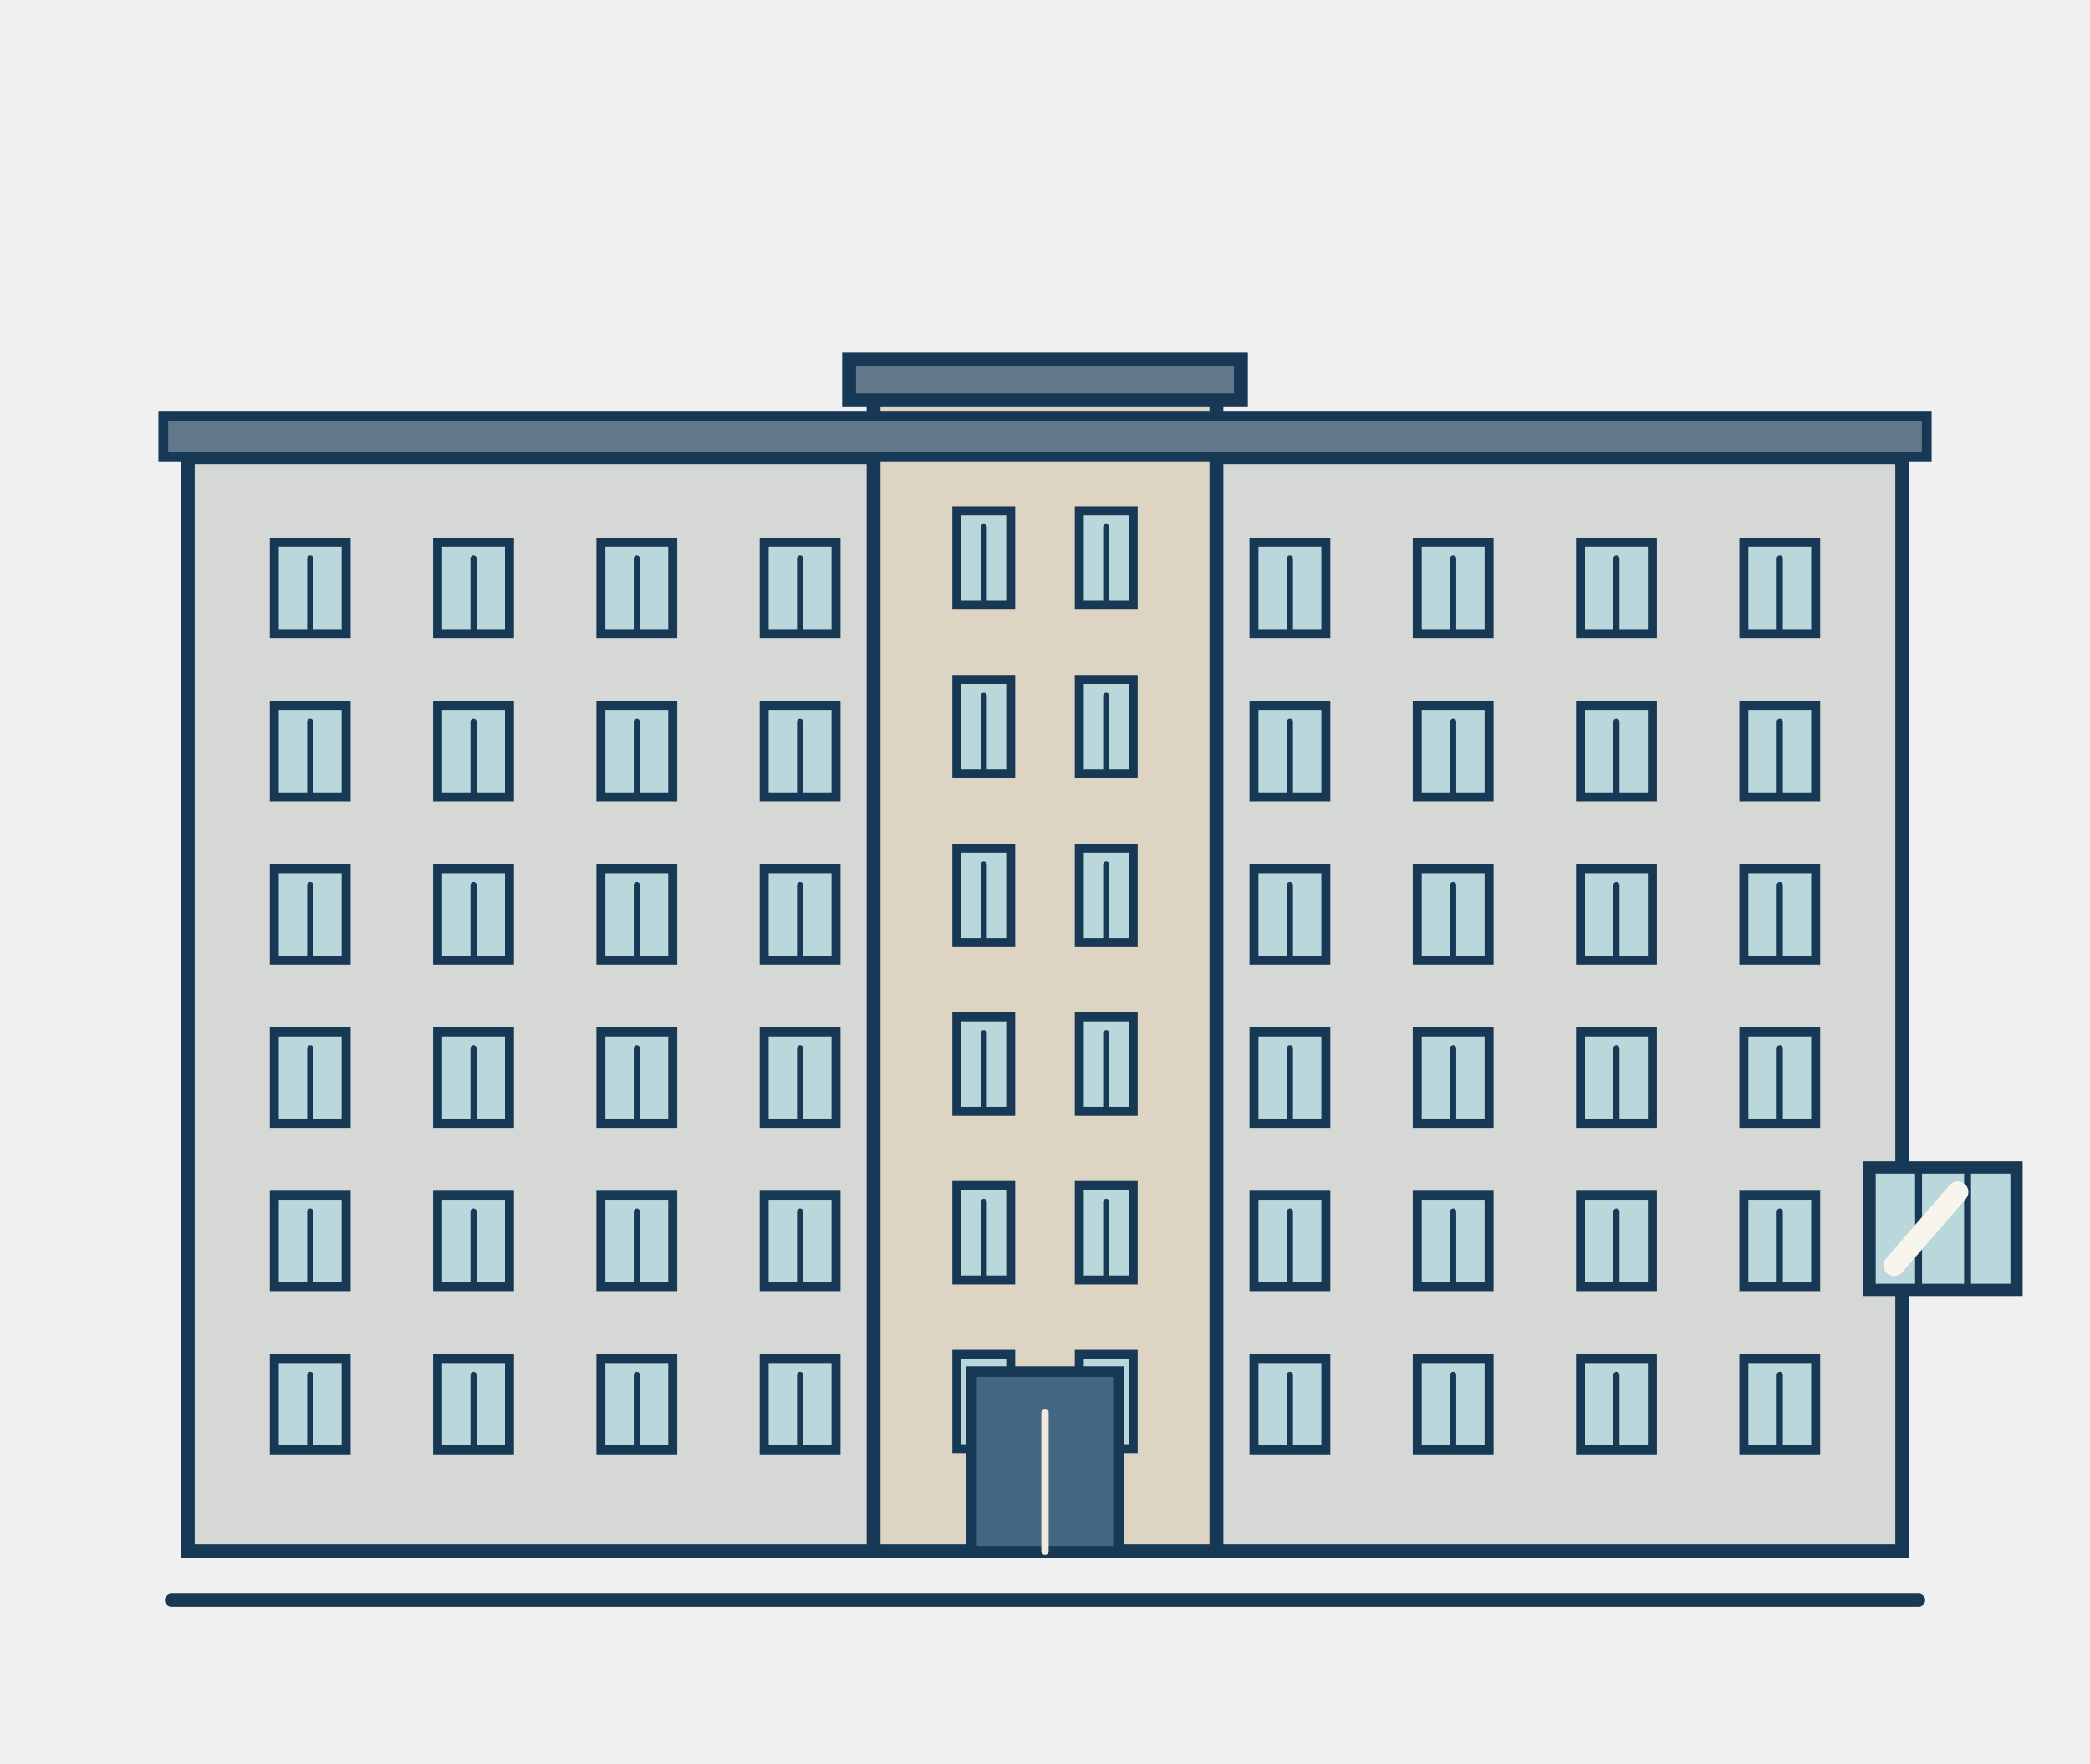
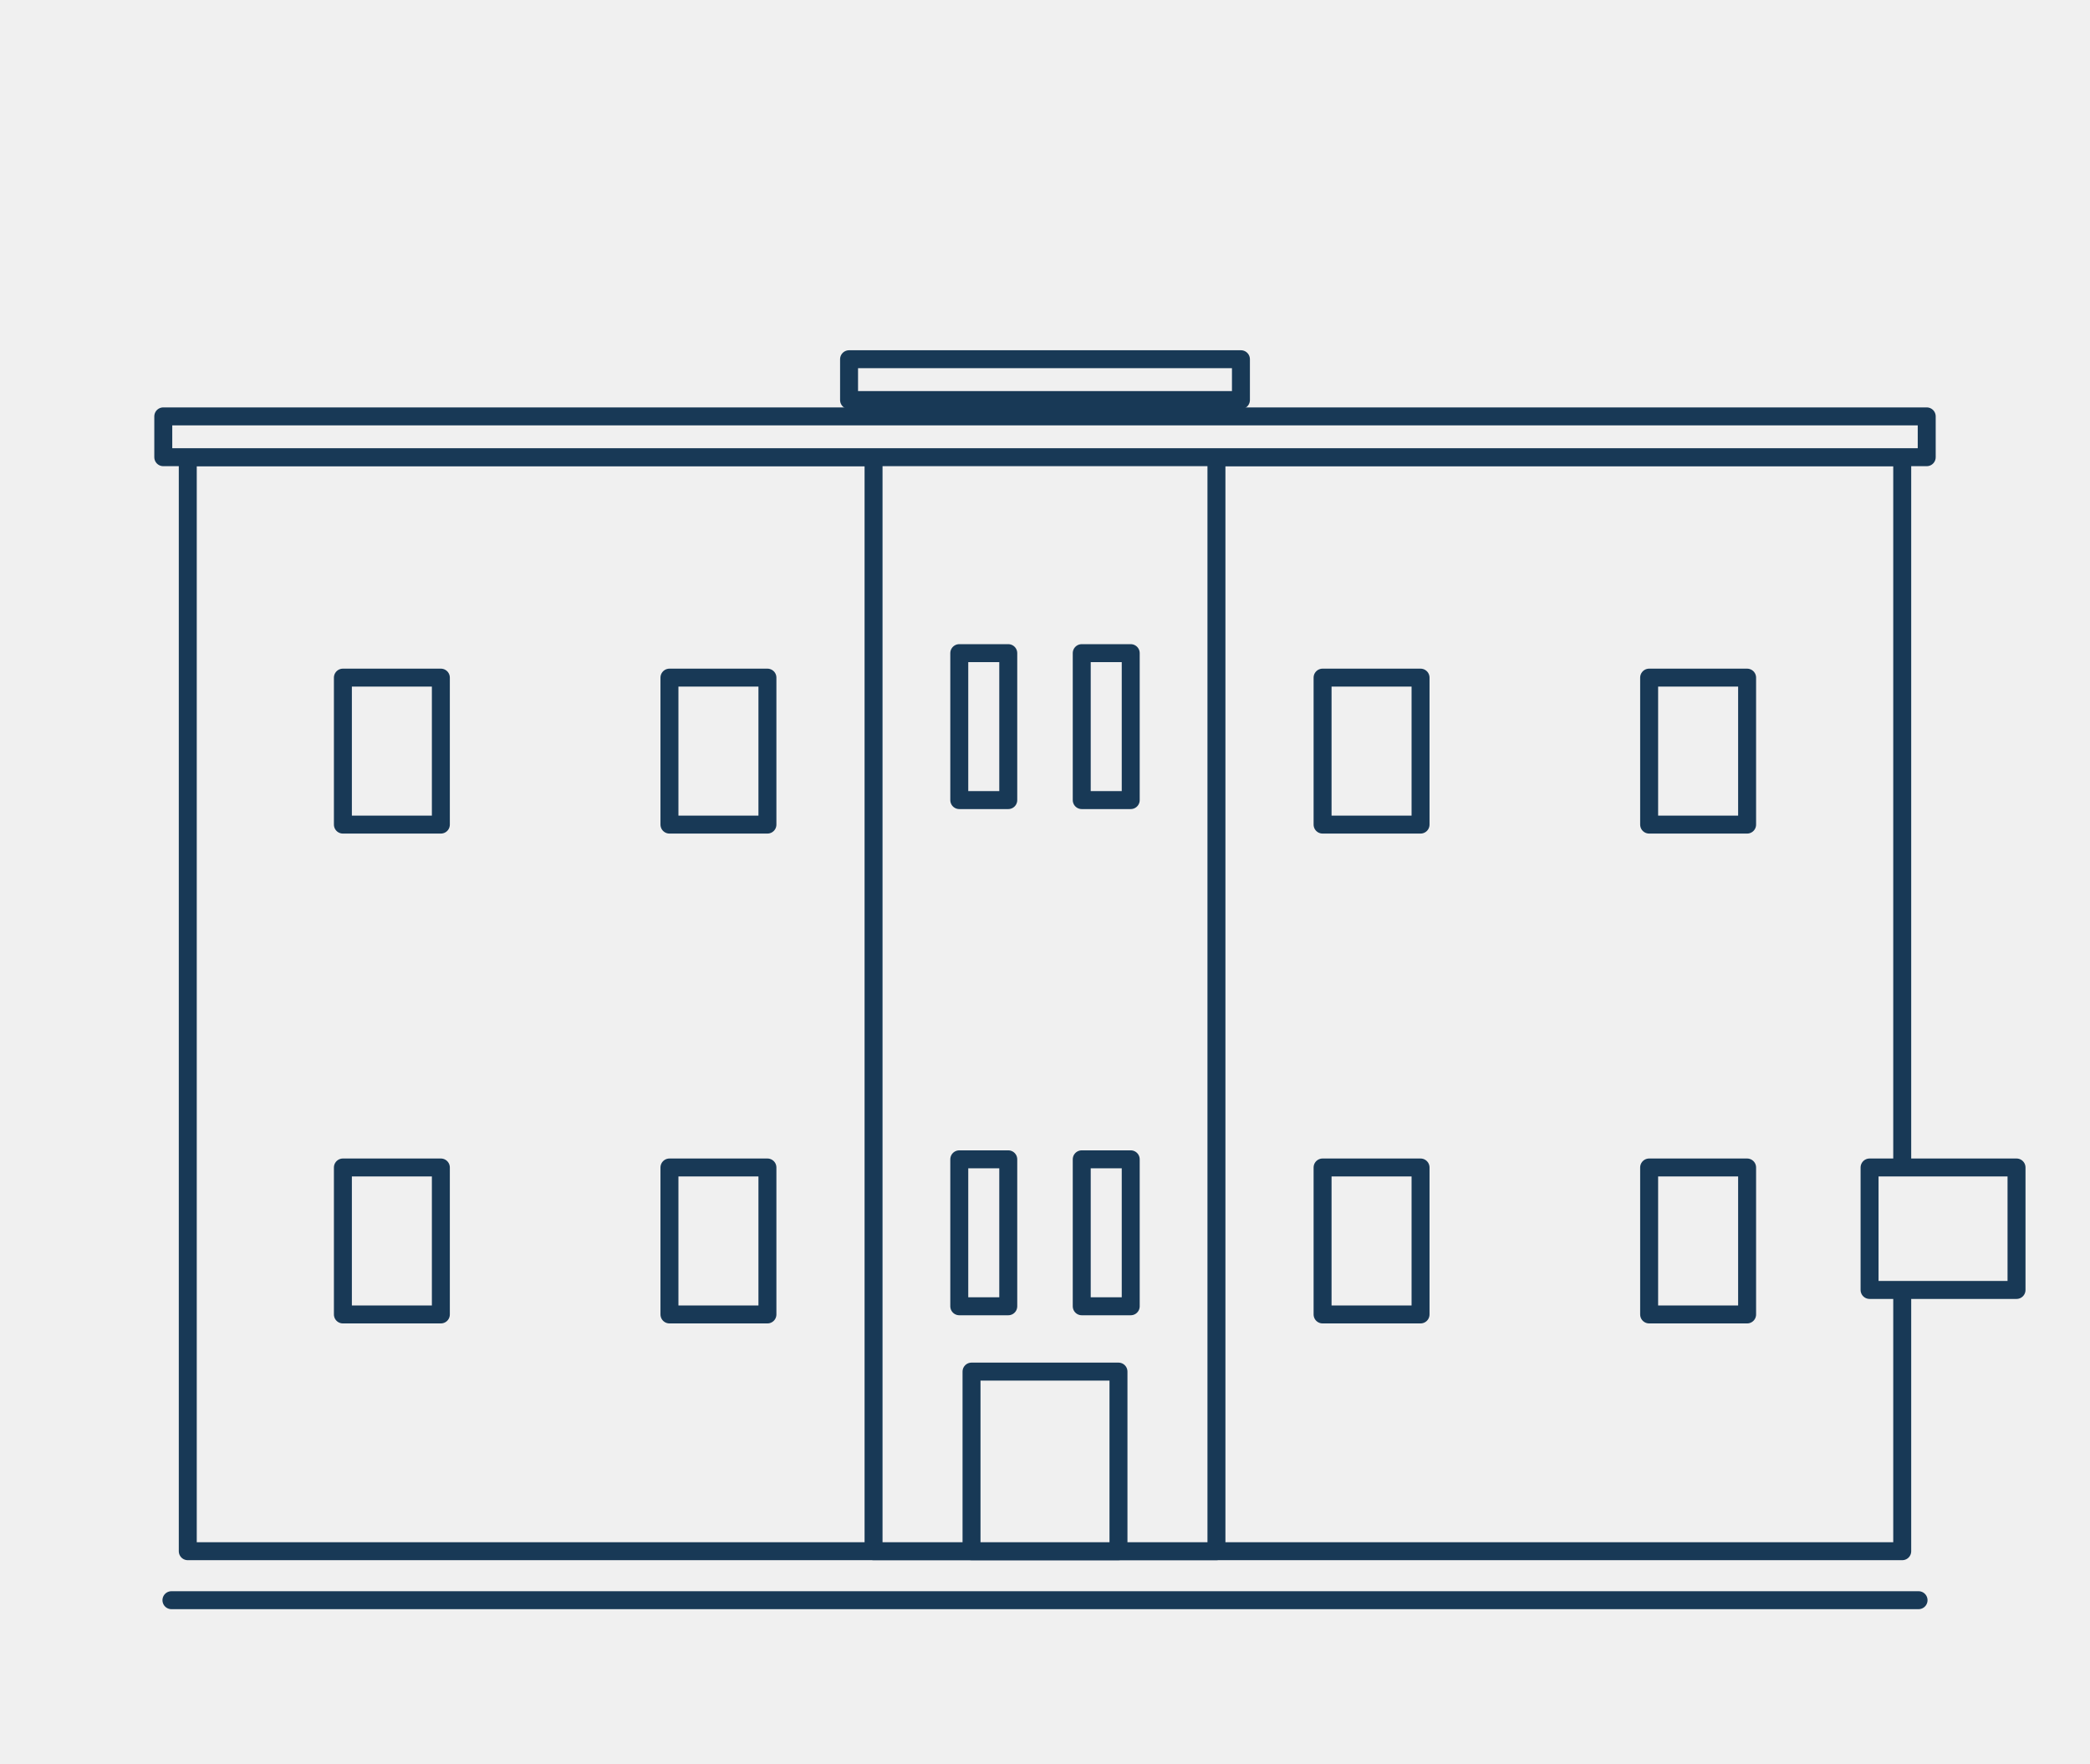
- <svg xmlns="http://www.w3.org/2000/svg" width="256" height="216" viewBox="0 0 256 216" role="img" aria-labelledby="duke-7549-title duke-7549-desc">
-   <rect x="23.0" y="56" width="210" height="134" fill="#D5D8D4" stroke="#183956" stroke-width="1.7" />
-   <rect x="33.6" y="66.4" width="8.8" height="11.2" fill="#BAD7DC" stroke="#183956" stroke-width="1.1" />
-   <line x1="38.0" y1="68.4" x2="38.0" y2="77.6" stroke="#183956" stroke-width="0.75" stroke-linecap="round" />
-   <rect x="53.6" y="66.4" width="8.8" height="11.2" fill="#BAD7DC" stroke="#183956" stroke-width="1.1" />
-   <line x1="58.0" y1="68.4" x2="58.0" y2="77.6" stroke="#183956" stroke-width="0.75" stroke-linecap="round" />
-   <rect x="73.6" y="66.4" width="8.8" height="11.2" fill="#BAD7DC" stroke="#183956" stroke-width="1.1" />
-   <line x1="78.0" y1="68.4" x2="78.0" y2="77.6" stroke="#183956" stroke-width="0.75" stroke-linecap="round" />
-   <rect x="93.6" y="66.4" width="8.8" height="11.2" fill="#BAD7DC" stroke="#183956" stroke-width="1.1" />
-   <line x1="98.0" y1="68.4" x2="98.0" y2="77.6" stroke="#183956" stroke-width="0.75" stroke-linecap="round" />
-   <rect x="113.6" y="66.4" width="8.8" height="11.2" fill="#BAD7DC" stroke="#183956" stroke-width="1.1" />
-   <line x1="118.0" y1="68.4" x2="118.0" y2="77.6" stroke="#183956" stroke-width="0.75" stroke-linecap="round" />
-   <rect x="133.6" y="66.4" width="8.8" height="11.2" fill="#BAD7DC" stroke="#183956" stroke-width="1.1" />
-   <line x1="138.0" y1="68.4" x2="138.0" y2="77.6" stroke="#183956" stroke-width="0.75" stroke-linecap="round" />
-   <rect x="153.6" y="66.4" width="8.8" height="11.2" fill="#BAD7DC" stroke="#183956" stroke-width="1.1" />
-   <line x1="158.0" y1="68.4" x2="158.0" y2="77.6" stroke="#183956" stroke-width="0.75" stroke-linecap="round" />
-   <rect x="173.6" y="66.4" width="8.8" height="11.2" fill="#BAD7DC" stroke="#183956" stroke-width="1.1" />
-   <line x1="178.0" y1="68.4" x2="178.0" y2="77.6" stroke="#183956" stroke-width="0.75" stroke-linecap="round" />
-   <rect x="193.6" y="66.4" width="8.8" height="11.2" fill="#BAD7DC" stroke="#183956" stroke-width="1.1" />
-   <line x1="198.0" y1="68.4" x2="198.0" y2="77.6" stroke="#183956" stroke-width="0.75" stroke-linecap="round" />
-   <rect x="213.6" y="66.4" width="8.8" height="11.2" fill="#BAD7DC" stroke="#183956" stroke-width="1.1" />
-   <line x1="218.0" y1="68.4" x2="218.0" y2="77.6" stroke="#183956" stroke-width="0.75" stroke-linecap="round" />
-   <rect x="33.6" y="86.4" width="8.8" height="11.2" fill="#BAD7DC" stroke="#183956" stroke-width="1.1" />
-   <line x1="38.0" y1="88.4" x2="38.0" y2="97.6" stroke="#183956" stroke-width="0.75" stroke-linecap="round" />
-   <rect x="53.6" y="86.4" width="8.8" height="11.2" fill="#BAD7DC" stroke="#183956" stroke-width="1.1" />
-   <line x1="58.0" y1="88.4" x2="58.0" y2="97.6" stroke="#183956" stroke-width="0.75" stroke-linecap="round" />
-   <rect x="73.6" y="86.4" width="8.8" height="11.2" fill="#BAD7DC" stroke="#183956" stroke-width="1.1" />
-   <line x1="78.0" y1="88.4" x2="78.0" y2="97.6" stroke="#183956" stroke-width="0.75" stroke-linecap="round" />
-   <rect x="93.6" y="86.4" width="8.8" height="11.2" fill="#BAD7DC" stroke="#183956" stroke-width="1.1" />
-   <line x1="98.0" y1="88.4" x2="98.0" y2="97.6" stroke="#183956" stroke-width="0.75" stroke-linecap="round" />
-   <rect x="113.6" y="86.4" width="8.8" height="11.2" fill="#BAD7DC" stroke="#183956" stroke-width="1.1" />
-   <line x1="118.0" y1="88.4" x2="118.0" y2="97.6" stroke="#183956" stroke-width="0.75" stroke-linecap="round" />
-   <rect x="133.6" y="86.4" width="8.8" height="11.2" fill="#BAD7DC" stroke="#183956" stroke-width="1.1" />
-   <line x1="138.0" y1="88.4" x2="138.0" y2="97.6" stroke="#183956" stroke-width="0.75" stroke-linecap="round" />
-   <rect x="153.6" y="86.4" width="8.8" height="11.2" fill="#BAD7DC" stroke="#183956" stroke-width="1.1" />
-   <line x1="158.0" y1="88.4" x2="158.0" y2="97.6" stroke="#183956" stroke-width="0.75" stroke-linecap="round" />
-   <rect x="173.6" y="86.4" width="8.8" height="11.2" fill="#BAD7DC" stroke="#183956" stroke-width="1.1" />
-   <line x1="178.0" y1="88.4" x2="178.0" y2="97.6" stroke="#183956" stroke-width="0.75" stroke-linecap="round" />
-   <rect x="193.6" y="86.4" width="8.8" height="11.2" fill="#BAD7DC" stroke="#183956" stroke-width="1.1" />
-   <line x1="198.0" y1="88.4" x2="198.0" y2="97.6" stroke="#183956" stroke-width="0.75" stroke-linecap="round" />
-   <rect x="213.6" y="86.4" width="8.8" height="11.2" fill="#BAD7DC" stroke="#183956" stroke-width="1.1" />
-   <line x1="218.0" y1="88.4" x2="218.0" y2="97.6" stroke="#183956" stroke-width="0.75" stroke-linecap="round" />
-   <rect x="33.6" y="106.4" width="8.8" height="11.2" fill="#BAD7DC" stroke="#183956" stroke-width="1.1" />
-   <line x1="38.0" y1="108.4" x2="38.0" y2="117.6" stroke="#183956" stroke-width="0.75" stroke-linecap="round" />
-   <rect x="53.6" y="106.4" width="8.8" height="11.2" fill="#BAD7DC" stroke="#183956" stroke-width="1.1" />
-   <line x1="58.0" y1="108.4" x2="58.0" y2="117.6" stroke="#183956" stroke-width="0.75" stroke-linecap="round" />
-   <rect x="73.6" y="106.4" width="8.8" height="11.2" fill="#BAD7DC" stroke="#183956" stroke-width="1.1" />
-   <line x1="78.0" y1="108.4" x2="78.0" y2="117.6" stroke="#183956" stroke-width="0.75" stroke-linecap="round" />
-   <rect x="93.6" y="106.4" width="8.8" height="11.2" fill="#BAD7DC" stroke="#183956" stroke-width="1.1" />
-   <line x1="98.0" y1="108.4" x2="98.0" y2="117.6" stroke="#183956" stroke-width="0.75" stroke-linecap="round" />
-   <rect x="113.6" y="106.4" width="8.8" height="11.2" fill="#BAD7DC" stroke="#183956" stroke-width="1.1" />
-   <line x1="118.0" y1="108.4" x2="118.0" y2="117.6" stroke="#183956" stroke-width="0.75" stroke-linecap="round" />
-   <rect x="133.6" y="106.4" width="8.8" height="11.2" fill="#BAD7DC" stroke="#183956" stroke-width="1.1" />
-   <line x1="138.0" y1="108.4" x2="138.0" y2="117.6" stroke="#183956" stroke-width="0.75" stroke-linecap="round" />
-   <rect x="153.6" y="106.4" width="8.8" height="11.2" fill="#BAD7DC" stroke="#183956" stroke-width="1.1" />
-   <line x1="158.0" y1="108.4" x2="158.0" y2="117.6" stroke="#183956" stroke-width="0.75" stroke-linecap="round" />
-   <rect x="173.6" y="106.4" width="8.8" height="11.2" fill="#BAD7DC" stroke="#183956" stroke-width="1.1" />
-   <line x1="178.0" y1="108.4" x2="178.0" y2="117.6" stroke="#183956" stroke-width="0.75" stroke-linecap="round" />
-   <rect x="193.6" y="106.4" width="8.8" height="11.2" fill="#BAD7DC" stroke="#183956" stroke-width="1.1" />
-   <line x1="198.0" y1="108.4" x2="198.0" y2="117.6" stroke="#183956" stroke-width="0.75" stroke-linecap="round" />
-   <rect x="213.6" y="106.4" width="8.8" height="11.2" fill="#BAD7DC" stroke="#183956" stroke-width="1.1" />
-   <line x1="218.0" y1="108.4" x2="218.0" y2="117.6" stroke="#183956" stroke-width="0.75" stroke-linecap="round" />
-   <rect x="33.6" y="126.4" width="8.8" height="11.2" fill="#BAD7DC" stroke="#183956" stroke-width="1.1" />
-   <line x1="38.0" y1="128.4" x2="38.0" y2="137.6" stroke="#183956" stroke-width="0.75" stroke-linecap="round" />
-   <rect x="53.6" y="126.4" width="8.8" height="11.2" fill="#BAD7DC" stroke="#183956" stroke-width="1.1" />
-   <line x1="58.0" y1="128.4" x2="58.0" y2="137.6" stroke="#183956" stroke-width="0.75" stroke-linecap="round" />
-   <rect x="73.6" y="126.4" width="8.8" height="11.2" fill="#BAD7DC" stroke="#183956" stroke-width="1.1" />
-   <line x1="78.0" y1="128.4" x2="78.0" y2="137.6" stroke="#183956" stroke-width="0.75" stroke-linecap="round" />
-   <rect x="93.6" y="126.4" width="8.8" height="11.2" fill="#BAD7DC" stroke="#183956" stroke-width="1.1" />
-   <line x1="98.0" y1="128.4" x2="98.0" y2="137.6" stroke="#183956" stroke-width="0.75" stroke-linecap="round" />
-   <rect x="113.6" y="126.4" width="8.8" height="11.2" fill="#BAD7DC" stroke="#183956" stroke-width="1.1" />
-   <line x1="118.0" y1="128.4" x2="118.0" y2="137.6" stroke="#183956" stroke-width="0.75" stroke-linecap="round" />
-   <rect x="133.6" y="126.4" width="8.8" height="11.2" fill="#BAD7DC" stroke="#183956" stroke-width="1.1" />
-   <line x1="138.0" y1="128.4" x2="138.0" y2="137.6" stroke="#183956" stroke-width="0.75" stroke-linecap="round" />
-   <rect x="153.6" y="126.4" width="8.8" height="11.2" fill="#BAD7DC" stroke="#183956" stroke-width="1.1" />
-   <line x1="158.0" y1="128.4" x2="158.0" y2="137.6" stroke="#183956" stroke-width="0.75" stroke-linecap="round" />
-   <rect x="173.6" y="126.4" width="8.8" height="11.2" fill="#BAD7DC" stroke="#183956" stroke-width="1.1" />
-   <line x1="178.0" y1="128.4" x2="178.0" y2="137.6" stroke="#183956" stroke-width="0.75" stroke-linecap="round" />
-   <rect x="193.6" y="126.4" width="8.8" height="11.2" fill="#BAD7DC" stroke="#183956" stroke-width="1.1" />
-   <line x1="198.0" y1="128.4" x2="198.0" y2="137.6" stroke="#183956" stroke-width="0.75" stroke-linecap="round" />
-   <rect x="213.6" y="126.4" width="8.8" height="11.2" fill="#BAD7DC" stroke="#183956" stroke-width="1.1" />
-   <line x1="218.0" y1="128.4" x2="218.0" y2="137.6" stroke="#183956" stroke-width="0.75" stroke-linecap="round" />
-   <rect x="33.6" y="146.4" width="8.8" height="11.2" fill="#BAD7DC" stroke="#183956" stroke-width="1.1" />
-   <line x1="38.0" y1="148.4" x2="38.0" y2="157.6" stroke="#183956" stroke-width="0.75" stroke-linecap="round" />
-   <rect x="53.6" y="146.4" width="8.8" height="11.2" fill="#BAD7DC" stroke="#183956" stroke-width="1.1" />
-   <line x1="58.0" y1="148.4" x2="58.0" y2="157.6" stroke="#183956" stroke-width="0.75" stroke-linecap="round" />
-   <rect x="73.6" y="146.4" width="8.8" height="11.2" fill="#BAD7DC" stroke="#183956" stroke-width="1.1" />
-   <line x1="78.0" y1="148.4" x2="78.0" y2="157.6" stroke="#183956" stroke-width="0.75" stroke-linecap="round" />
-   <rect x="93.6" y="146.4" width="8.8" height="11.2" fill="#BAD7DC" stroke="#183956" stroke-width="1.1" />
-   <line x1="98.0" y1="148.4" x2="98.0" y2="157.6" stroke="#183956" stroke-width="0.75" stroke-linecap="round" />
-   <rect x="113.6" y="146.4" width="8.8" height="11.2" fill="#BAD7DC" stroke="#183956" stroke-width="1.1" />
-   <line x1="118.0" y1="148.4" x2="118.0" y2="157.6" stroke="#183956" stroke-width="0.75" stroke-linecap="round" />
-   <rect x="133.6" y="146.4" width="8.8" height="11.2" fill="#BAD7DC" stroke="#183956" stroke-width="1.1" />
-   <line x1="138.0" y1="148.4" x2="138.0" y2="157.6" stroke="#183956" stroke-width="0.75" stroke-linecap="round" />
-   <rect x="153.6" y="146.4" width="8.8" height="11.2" fill="#BAD7DC" stroke="#183956" stroke-width="1.1" />
-   <line x1="158.0" y1="148.4" x2="158.0" y2="157.6" stroke="#183956" stroke-width="0.75" stroke-linecap="round" />
-   <rect x="173.6" y="146.4" width="8.8" height="11.2" fill="#BAD7DC" stroke="#183956" stroke-width="1.1" />
-   <line x1="178.0" y1="148.4" x2="178.0" y2="157.6" stroke="#183956" stroke-width="0.75" stroke-linecap="round" />
-   <rect x="193.6" y="146.4" width="8.8" height="11.2" fill="#BAD7DC" stroke="#183956" stroke-width="1.1" />
-   <line x1="198.0" y1="148.4" x2="198.0" y2="157.6" stroke="#183956" stroke-width="0.75" stroke-linecap="round" />
-   <rect x="213.6" y="146.4" width="8.8" height="11.2" fill="#BAD7DC" stroke="#183956" stroke-width="1.1" />
-   <line x1="218.0" y1="148.4" x2="218.0" y2="157.6" stroke="#183956" stroke-width="0.75" stroke-linecap="round" />
-   <rect x="33.6" y="166.4" width="8.8" height="11.2" fill="#BAD7DC" stroke="#183956" stroke-width="1.1" />
-   <line x1="38.0" y1="168.4" x2="38.0" y2="177.6" stroke="#183956" stroke-width="0.75" stroke-linecap="round" />
-   <rect x="53.6" y="166.4" width="8.8" height="11.2" fill="#BAD7DC" stroke="#183956" stroke-width="1.1" />
-   <line x1="58.0" y1="168.4" x2="58.0" y2="177.6" stroke="#183956" stroke-width="0.75" stroke-linecap="round" />
-   <rect x="73.6" y="166.4" width="8.8" height="11.2" fill="#BAD7DC" stroke="#183956" stroke-width="1.1" />
-   <line x1="78.0" y1="168.4" x2="78.0" y2="177.6" stroke="#183956" stroke-width="0.75" stroke-linecap="round" />
-   <rect x="93.6" y="166.4" width="8.8" height="11.2" fill="#BAD7DC" stroke="#183956" stroke-width="1.1" />
-   <line x1="98.0" y1="168.4" x2="98.0" y2="177.6" stroke="#183956" stroke-width="0.75" stroke-linecap="round" />
-   <rect x="113.6" y="166.4" width="8.8" height="11.2" fill="#BAD7DC" stroke="#183956" stroke-width="1.1" />
-   <line x1="118.0" y1="168.4" x2="118.0" y2="177.6" stroke="#183956" stroke-width="0.75" stroke-linecap="round" />
-   <rect x="133.6" y="166.4" width="8.8" height="11.2" fill="#BAD7DC" stroke="#183956" stroke-width="1.1" />
-   <line x1="138.0" y1="168.4" x2="138.0" y2="177.6" stroke="#183956" stroke-width="0.75" stroke-linecap="round" />
-   <rect x="153.6" y="166.4" width="8.8" height="11.2" fill="#BAD7DC" stroke="#183956" stroke-width="1.1" />
-   <line x1="158.0" y1="168.4" x2="158.0" y2="177.6" stroke="#183956" stroke-width="0.75" stroke-linecap="round" />
-   <rect x="173.6" y="166.4" width="8.8" height="11.2" fill="#BAD7DC" stroke="#183956" stroke-width="1.1" />
-   <line x1="178.0" y1="168.4" x2="178.0" y2="177.6" stroke="#183956" stroke-width="0.75" stroke-linecap="round" />
-   <rect x="193.6" y="166.4" width="8.8" height="11.2" fill="#BAD7DC" stroke="#183956" stroke-width="1.1" />
-   <line x1="198.0" y1="168.4" x2="198.0" y2="177.6" stroke="#183956" stroke-width="0.75" stroke-linecap="round" />
-   <rect x="213.6" y="166.4" width="8.8" height="11.2" fill="#BAD7DC" stroke="#183956" stroke-width="1.1" />
-   <line x1="218.0" y1="168.4" x2="218.0" y2="177.6" stroke="#183956" stroke-width="0.75" stroke-linecap="round" />
-   <rect x="107.0" y="48" width="42" height="142" fill="#DDD4C3" stroke="#183956" stroke-width="1.7" />
-   <rect x="117.2" y="62.55" width="6.6" height="11.573" fill="#BAD7DC" stroke="#183956" stroke-width="1.1" />
-   <line x1="120.5" y1="64.55" x2="120.5" y2="74.123" stroke="#183956" stroke-width="0.75" stroke-linecap="round" />
-   <rect x="132.2" y="62.55" width="6.6" height="11.573" fill="#BAD7DC" stroke="#183956" stroke-width="1.1" />
-   <line x1="135.5" y1="64.55" x2="135.5" y2="74.123" stroke="#183956" stroke-width="0.75" stroke-linecap="round" />
-   <rect x="117.2" y="83.21" width="6.6" height="11.573" fill="#BAD7DC" stroke="#183956" stroke-width="1.1" />
-   <line x1="120.5" y1="85.21" x2="120.5" y2="94.783" stroke="#183956" stroke-width="0.75" stroke-linecap="round" />
-   <rect x="132.2" y="83.21" width="6.6" height="11.573" fill="#BAD7DC" stroke="#183956" stroke-width="1.1" />
-   <line x1="135.5" y1="85.21" x2="135.5" y2="94.783" stroke="#183956" stroke-width="0.75" stroke-linecap="round" />
-   <rect x="117.2" y="103.88" width="6.6" height="11.573" fill="#BAD7DC" stroke="#183956" stroke-width="1.1" />
-   <line x1="120.5" y1="105.88" x2="120.5" y2="115.453" stroke="#183956" stroke-width="0.75" stroke-linecap="round" />
-   <rect x="132.2" y="103.88" width="6.6" height="11.573" fill="#BAD7DC" stroke="#183956" stroke-width="1.1" />
-   <line x1="135.5" y1="105.88" x2="135.5" y2="115.453" stroke="#183956" stroke-width="0.75" stroke-linecap="round" />
-   <rect x="117.2" y="124.55" width="6.6" height="11.573" fill="#BAD7DC" stroke="#183956" stroke-width="1.1" />
-   <line x1="120.5" y1="126.55" x2="120.5" y2="136.123" stroke="#183956" stroke-width="0.75" stroke-linecap="round" />
-   <rect x="132.2" y="124.55" width="6.6" height="11.573" fill="#BAD7DC" stroke="#183956" stroke-width="1.1" />
-   <line x1="135.5" y1="126.55" x2="135.5" y2="136.123" stroke="#183956" stroke-width="0.75" stroke-linecap="round" />
-   <rect x="117.2" y="145.21" width="6.6" height="11.573" fill="#BAD7DC" stroke="#183956" stroke-width="1.1" />
-   <line x1="120.5" y1="147.21" x2="120.5" y2="156.783" stroke="#183956" stroke-width="0.75" stroke-linecap="round" />
-   <rect x="132.2" y="145.21" width="6.6" height="11.573" fill="#BAD7DC" stroke="#183956" stroke-width="1.1" />
-   <line x1="135.5" y1="147.21" x2="135.5" y2="156.783" stroke="#183956" stroke-width="0.75" stroke-linecap="round" />
-   <rect x="117.2" y="165.88" width="6.6" height="11.573" fill="#BAD7DC" stroke="#183956" stroke-width="1.1" />
-   <line x1="120.5" y1="167.88" x2="120.5" y2="177.453" stroke="#183956" stroke-width="0.75" stroke-linecap="round" />
-   <rect x="132.2" y="165.88" width="6.6" height="11.573" fill="#BAD7DC" stroke="#183956" stroke-width="1.1" />
-   <line x1="135.5" y1="167.88" x2="135.5" y2="177.453" stroke="#183956" stroke-width="0.75" stroke-linecap="round" />
-   <rect x="104.0" y="44" width="48" height="5" fill="#60788A" stroke="#183956" stroke-width="1.7" />
-   <rect x="20.0" y="51" width="216" height="5" fill="#60788A" stroke="#183956" stroke-width="1.2" />
-   <rect x="119" y="168" width="18" height="22" fill="#416782" stroke="#183956" stroke-width="1.3" />
-   <line x1="128.0" y1="173" x2="128.0" y2="190" stroke="#F1EADB" stroke-width="0.9" stroke-linecap="round" />
-   <rect x="229.0" y="143" width="18" height="15" fill="#BAD7DC" stroke="#183956" stroke-width="1.5" />
-   <line x1="235.0" y1="143" x2="235.0" y2="158" stroke="#183956" stroke-width="0.85" stroke-linecap="round" />
-   <line x1="241.0" y1="143" x2="241.0" y2="158" stroke="#183956" stroke-width="0.85" stroke-linecap="round" />
-   <path d="M232.0,155L239.8,146" fill="none" stroke="#F8F5EC" stroke-width="2.6" stroke-linecap="round" stroke-linejoin="round" />
-   <line x1="21" y1="196" x2="235" y2="196" stroke="#183956" stroke-width="1.6" stroke-linecap="round" />
+ <svg xmlns="http://www.w3.org/2000/svg" viewBox="0 0 256 216" width="256" height="216" color="#183956" role="img" aria-labelledby="duke-110-title">
+   <defs>
+     <mask id="duke-110-cut-1" maskUnits="userSpaceOnUse" x="-10" y="-10" width="276" height="236" style="mask-type:luminance">
+       <rect x="-10" y="-10" width="276" height="236" fill="white" />
+       <rect x="42.0" y="83.0" width="12" height="18" fill="black" stroke="none" />
+     </mask>
+     <mask id="duke-110-cut-2" maskUnits="userSpaceOnUse" x="-10" y="-10" width="276" height="236" style="mask-type:luminance">
+       <rect x="-10" y="-10" width="276" height="236" fill="white" />
+       <rect x="82.0" y="83.0" width="12" height="18" fill="black" stroke="none" />
+     </mask>
+     <mask id="duke-110-cut-3" maskUnits="userSpaceOnUse" x="-10" y="-10" width="276" height="236" style="mask-type:luminance">
+       <rect x="-10" y="-10" width="276" height="236" fill="white" />
+       <rect x="122.0" y="83.0" width="12" height="18" fill="black" stroke="none" />
+     </mask>
+     <mask id="duke-110-cut-4" maskUnits="userSpaceOnUse" x="-10" y="-10" width="276" height="236" style="mask-type:luminance">
+       <rect x="-10" y="-10" width="276" height="236" fill="white" />
+       <rect x="162.0" y="83.0" width="12" height="18" fill="black" stroke="none" />
+     </mask>
+     <mask id="duke-110-cut-5" maskUnits="userSpaceOnUse" x="-10" y="-10" width="276" height="236" style="mask-type:luminance">
+       <rect x="-10" y="-10" width="276" height="236" fill="white" />
+       <rect x="202.0" y="83.0" width="12" height="18" fill="black" stroke="none" />
+     </mask>
+     <mask id="duke-110-cut-6" maskUnits="userSpaceOnUse" x="-10" y="-10" width="276" height="236" style="mask-type:luminance">
+       <rect x="-10" y="-10" width="276" height="236" fill="white" />
+       <rect x="42.0" y="143.0" width="12" height="18" fill="black" stroke="none" />
+     </mask>
+     <mask id="duke-110-cut-7" maskUnits="userSpaceOnUse" x="-10" y="-10" width="276" height="236" style="mask-type:luminance">
+       <rect x="-10" y="-10" width="276" height="236" fill="white" />
+       <rect x="82.0" y="143.0" width="12" height="18" fill="black" stroke="none" />
+     </mask>
+     <mask id="duke-110-cut-8" maskUnits="userSpaceOnUse" x="-10" y="-10" width="276" height="236" style="mask-type:luminance">
+       <rect x="-10" y="-10" width="276" height="236" fill="white" />
+       <rect x="122.0" y="143.0" width="12" height="18" fill="black" stroke="none" />
+     </mask>
+     <mask id="duke-110-cut-9" maskUnits="userSpaceOnUse" x="-10" y="-10" width="276" height="236" style="mask-type:luminance">
+       <rect x="-10" y="-10" width="276" height="236" fill="white" />
+       <rect x="162.0" y="143.0" width="12" height="18" fill="black" stroke="none" />
+     </mask>
+     <mask id="duke-110-cut-10" maskUnits="userSpaceOnUse" x="-10" y="-10" width="276" height="236" style="mask-type:luminance">
+       <rect x="-10" y="-10" width="276" height="236" fill="white" />
+       <rect x="202.0" y="143.0" width="12" height="18" fill="black" stroke="none" />
+     </mask>
+     <mask id="duke-110-cut-11" maskUnits="userSpaceOnUse" x="-10" y="-10" width="276" height="236" style="mask-type:luminance">
+       <rect x="-10" y="-10" width="276" height="236" fill="white" />
+       <rect x="107.0" y="48" width="42" height="142" fill="black" stroke="none" />
+     </mask>
+     <mask id="duke-110-cut-12" maskUnits="userSpaceOnUse" x="-10" y="-10" width="276" height="236" style="mask-type:luminance">
+       <rect x="-10" y="-10" width="276" height="236" fill="white" />
+       <rect x="117.5" y="80.0" width="6.0" height="18" fill="black" stroke="none" />
+     </mask>
+     <mask id="duke-110-cut-13" maskUnits="userSpaceOnUse" x="-10" y="-10" width="276" height="236" style="mask-type:luminance">
+       <rect x="-10" y="-10" width="276" height="236" fill="white" />
+       <rect x="132.5" y="80.0" width="6.0" height="18" fill="black" stroke="none" />
+     </mask>
+     <mask id="duke-110-cut-14" maskUnits="userSpaceOnUse" x="-10" y="-10" width="276" height="236" style="mask-type:luminance">
+       <rect x="-10" y="-10" width="276" height="236" fill="white" />
+       <rect x="117.5" y="142.0" width="6.0" height="18" fill="black" stroke="none" />
+     </mask>
+     <mask id="duke-110-cut-15" maskUnits="userSpaceOnUse" x="-10" y="-10" width="276" height="236" style="mask-type:luminance">
+       <rect x="-10" y="-10" width="276" height="236" fill="white" />
+       <rect x="132.5" y="142.0" width="6.0" height="18" fill="black" stroke="none" />
+     </mask>
+     <mask id="duke-110-cut-16" maskUnits="userSpaceOnUse" x="-10" y="-10" width="276" height="236" style="mask-type:luminance">
+       <rect x="-10" y="-10" width="276" height="236" fill="white" />
+       <rect x="104.0" y="44" width="48" height="5" fill="black" stroke="none" />
+     </mask>
+     <mask id="duke-110-cut-17" maskUnits="userSpaceOnUse" x="-10" y="-10" width="276" height="236" style="mask-type:luminance">
+       <rect x="-10" y="-10" width="276" height="236" fill="white" />
+       <rect x="20.0" y="51" width="216" height="5" fill="black" stroke="none" />
+     </mask>
+     <mask id="duke-110-cut-18" maskUnits="userSpaceOnUse" x="-10" y="-10" width="276" height="236" style="mask-type:luminance">
+       <rect x="-10" y="-10" width="276" height="236" fill="white" />
+       <rect x="119" y="168" width="18" height="22" fill="black" stroke="none" />
+     </mask>
+     <mask id="duke-110-cut-19" maskUnits="userSpaceOnUse" x="-10" y="-10" width="276" height="236" style="mask-type:luminance">
+       <rect x="-10" y="-10" width="276" height="236" fill="white" />
+       <rect x="229.0" y="143" width="18" height="15" fill="black" stroke="none" />
+     </mask>
+   </defs>
+   <g mask="url(#duke-110-cut-19)">
+     <g mask="url(#duke-110-cut-18)">
+       <g mask="url(#duke-110-cut-17)">
+         <g mask="url(#duke-110-cut-16)">
+           <g mask="url(#duke-110-cut-15)">
+             <g mask="url(#duke-110-cut-14)">
+               <g mask="url(#duke-110-cut-13)">
+                 <g mask="url(#duke-110-cut-12)">
+                   <g mask="url(#duke-110-cut-11)">
+                     <g mask="url(#duke-110-cut-10)">
+                       <g mask="url(#duke-110-cut-9)">
+                         <g mask="url(#duke-110-cut-8)">
+                           <g mask="url(#duke-110-cut-7)">
+                             <g mask="url(#duke-110-cut-6)">
+                               <g mask="url(#duke-110-cut-5)">
+                                 <g mask="url(#duke-110-cut-4)">
+                                   <g mask="url(#duke-110-cut-3)">
+                                     <g mask="url(#duke-110-cut-2)">
+                                       <g mask="url(#duke-110-cut-1)">
+                                         <rect x="23.0" y="56" width="210" height="134" fill="none" stroke="currentColor" stroke-width="2.2" stroke-linecap="round" stroke-linejoin="round" />
+                                       </g>
+                                       <rect x="42.0" y="83.0" width="12" height="18" fill="none" stroke="currentColor" stroke-width="2.2" stroke-linecap="round" stroke-linejoin="round" />
+                                     </g>
+                                     <rect x="82.0" y="83.0" width="12" height="18" fill="none" stroke="currentColor" stroke-width="2.2" stroke-linecap="round" stroke-linejoin="round" />
+                                   </g>
+                                   <rect x="122.0" y="83.0" width="12" height="18" fill="none" stroke="currentColor" stroke-width="2.2" stroke-linecap="round" stroke-linejoin="round" />
+                                 </g>
+                                 <rect x="162.0" y="83.0" width="12" height="18" fill="none" stroke="currentColor" stroke-width="2.2" stroke-linecap="round" stroke-linejoin="round" />
+                               </g>
+                               <rect x="202.0" y="83.0" width="12" height="18" fill="none" stroke="currentColor" stroke-width="2.2" stroke-linecap="round" stroke-linejoin="round" />
+                             </g>
+                             <rect x="42.0" y="143.0" width="12" height="18" fill="none" stroke="currentColor" stroke-width="2.2" stroke-linecap="round" stroke-linejoin="round" />
+                           </g>
+                           <rect x="82.0" y="143.0" width="12" height="18" fill="none" stroke="currentColor" stroke-width="2.2" stroke-linecap="round" stroke-linejoin="round" />
+                         </g>
+                         <rect x="122.0" y="143.0" width="12" height="18" fill="none" stroke="currentColor" stroke-width="2.2" stroke-linecap="round" stroke-linejoin="round" />
+                       </g>
+                       <rect x="162.0" y="143.0" width="12" height="18" fill="none" stroke="currentColor" stroke-width="2.2" stroke-linecap="round" stroke-linejoin="round" />
+                     </g>
+                     <rect x="202.0" y="143.0" width="12" height="18" fill="none" stroke="currentColor" stroke-width="2.2" stroke-linecap="round" stroke-linejoin="round" />
+                   </g>
+                   <rect x="107.0" y="48" width="42" height="142" fill="none" stroke="currentColor" stroke-width="2.2" stroke-linecap="round" stroke-linejoin="round" />
+                 </g>
+                 <rect x="117.5" y="80.0" width="6.0" height="18" fill="none" stroke="currentColor" stroke-width="2.2" stroke-linecap="round" stroke-linejoin="round" />
+               </g>
+               <rect x="132.5" y="80.0" width="6.0" height="18" fill="none" stroke="currentColor" stroke-width="2.2" stroke-linecap="round" stroke-linejoin="round" />
+             </g>
+             <rect x="117.5" y="142.0" width="6.0" height="18" fill="none" stroke="currentColor" stroke-width="2.2" stroke-linecap="round" stroke-linejoin="round" />
+           </g>
+           <rect x="132.5" y="142.0" width="6.0" height="18" fill="none" stroke="currentColor" stroke-width="2.2" stroke-linecap="round" stroke-linejoin="round" />
+         </g>
+         <rect x="104.0" y="44" width="48" height="5" fill="none" stroke="currentColor" stroke-width="2.2" stroke-linecap="round" stroke-linejoin="round" />
+       </g>
+       <rect x="20.0" y="51" width="216" height="5" fill="none" stroke="currentColor" stroke-width="2.2" stroke-linecap="round" stroke-linejoin="round" />
+     </g>
+     <rect x="119" y="168" width="18" height="22" fill="none" stroke="currentColor" stroke-width="2.2" stroke-linecap="round" stroke-linejoin="round" />
+   </g>
+   <rect x="229.0" y="143" width="18" height="15" fill="none" stroke="currentColor" stroke-width="2.2" stroke-linecap="round" stroke-linejoin="round" />
+   <line x1="21" y1="196" x2="235" y2="196" fill="none" stroke="currentColor" stroke-width="2.2" stroke-linecap="round" stroke-linejoin="round" />
</svg>
